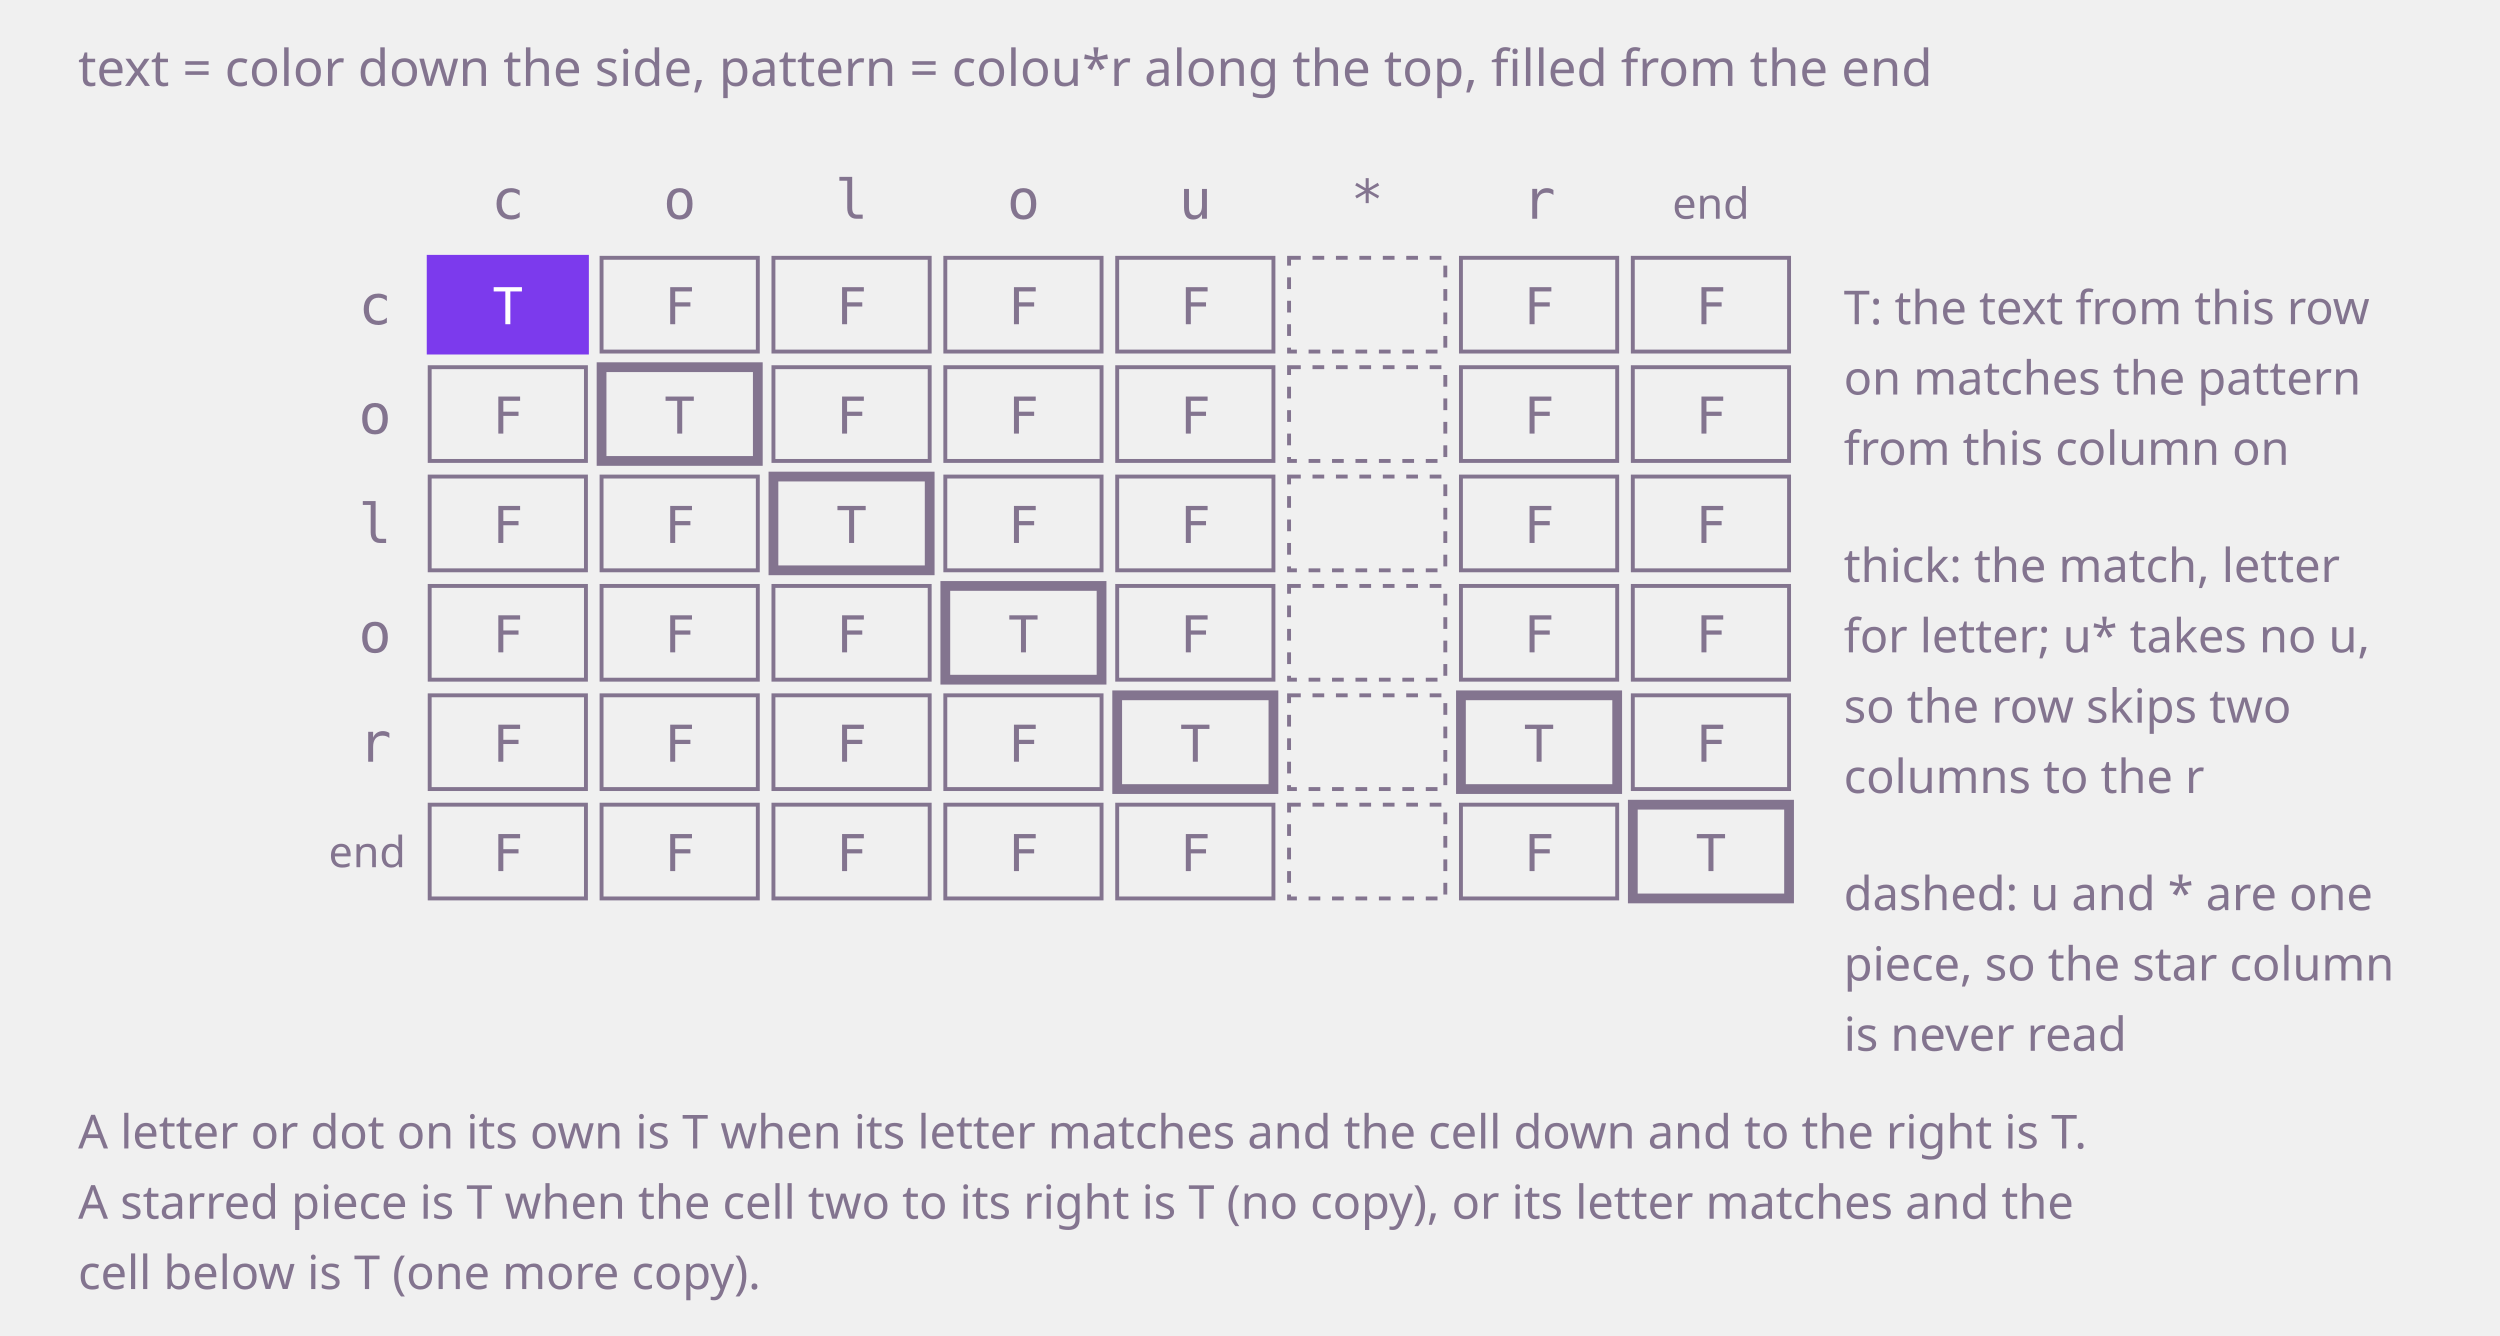
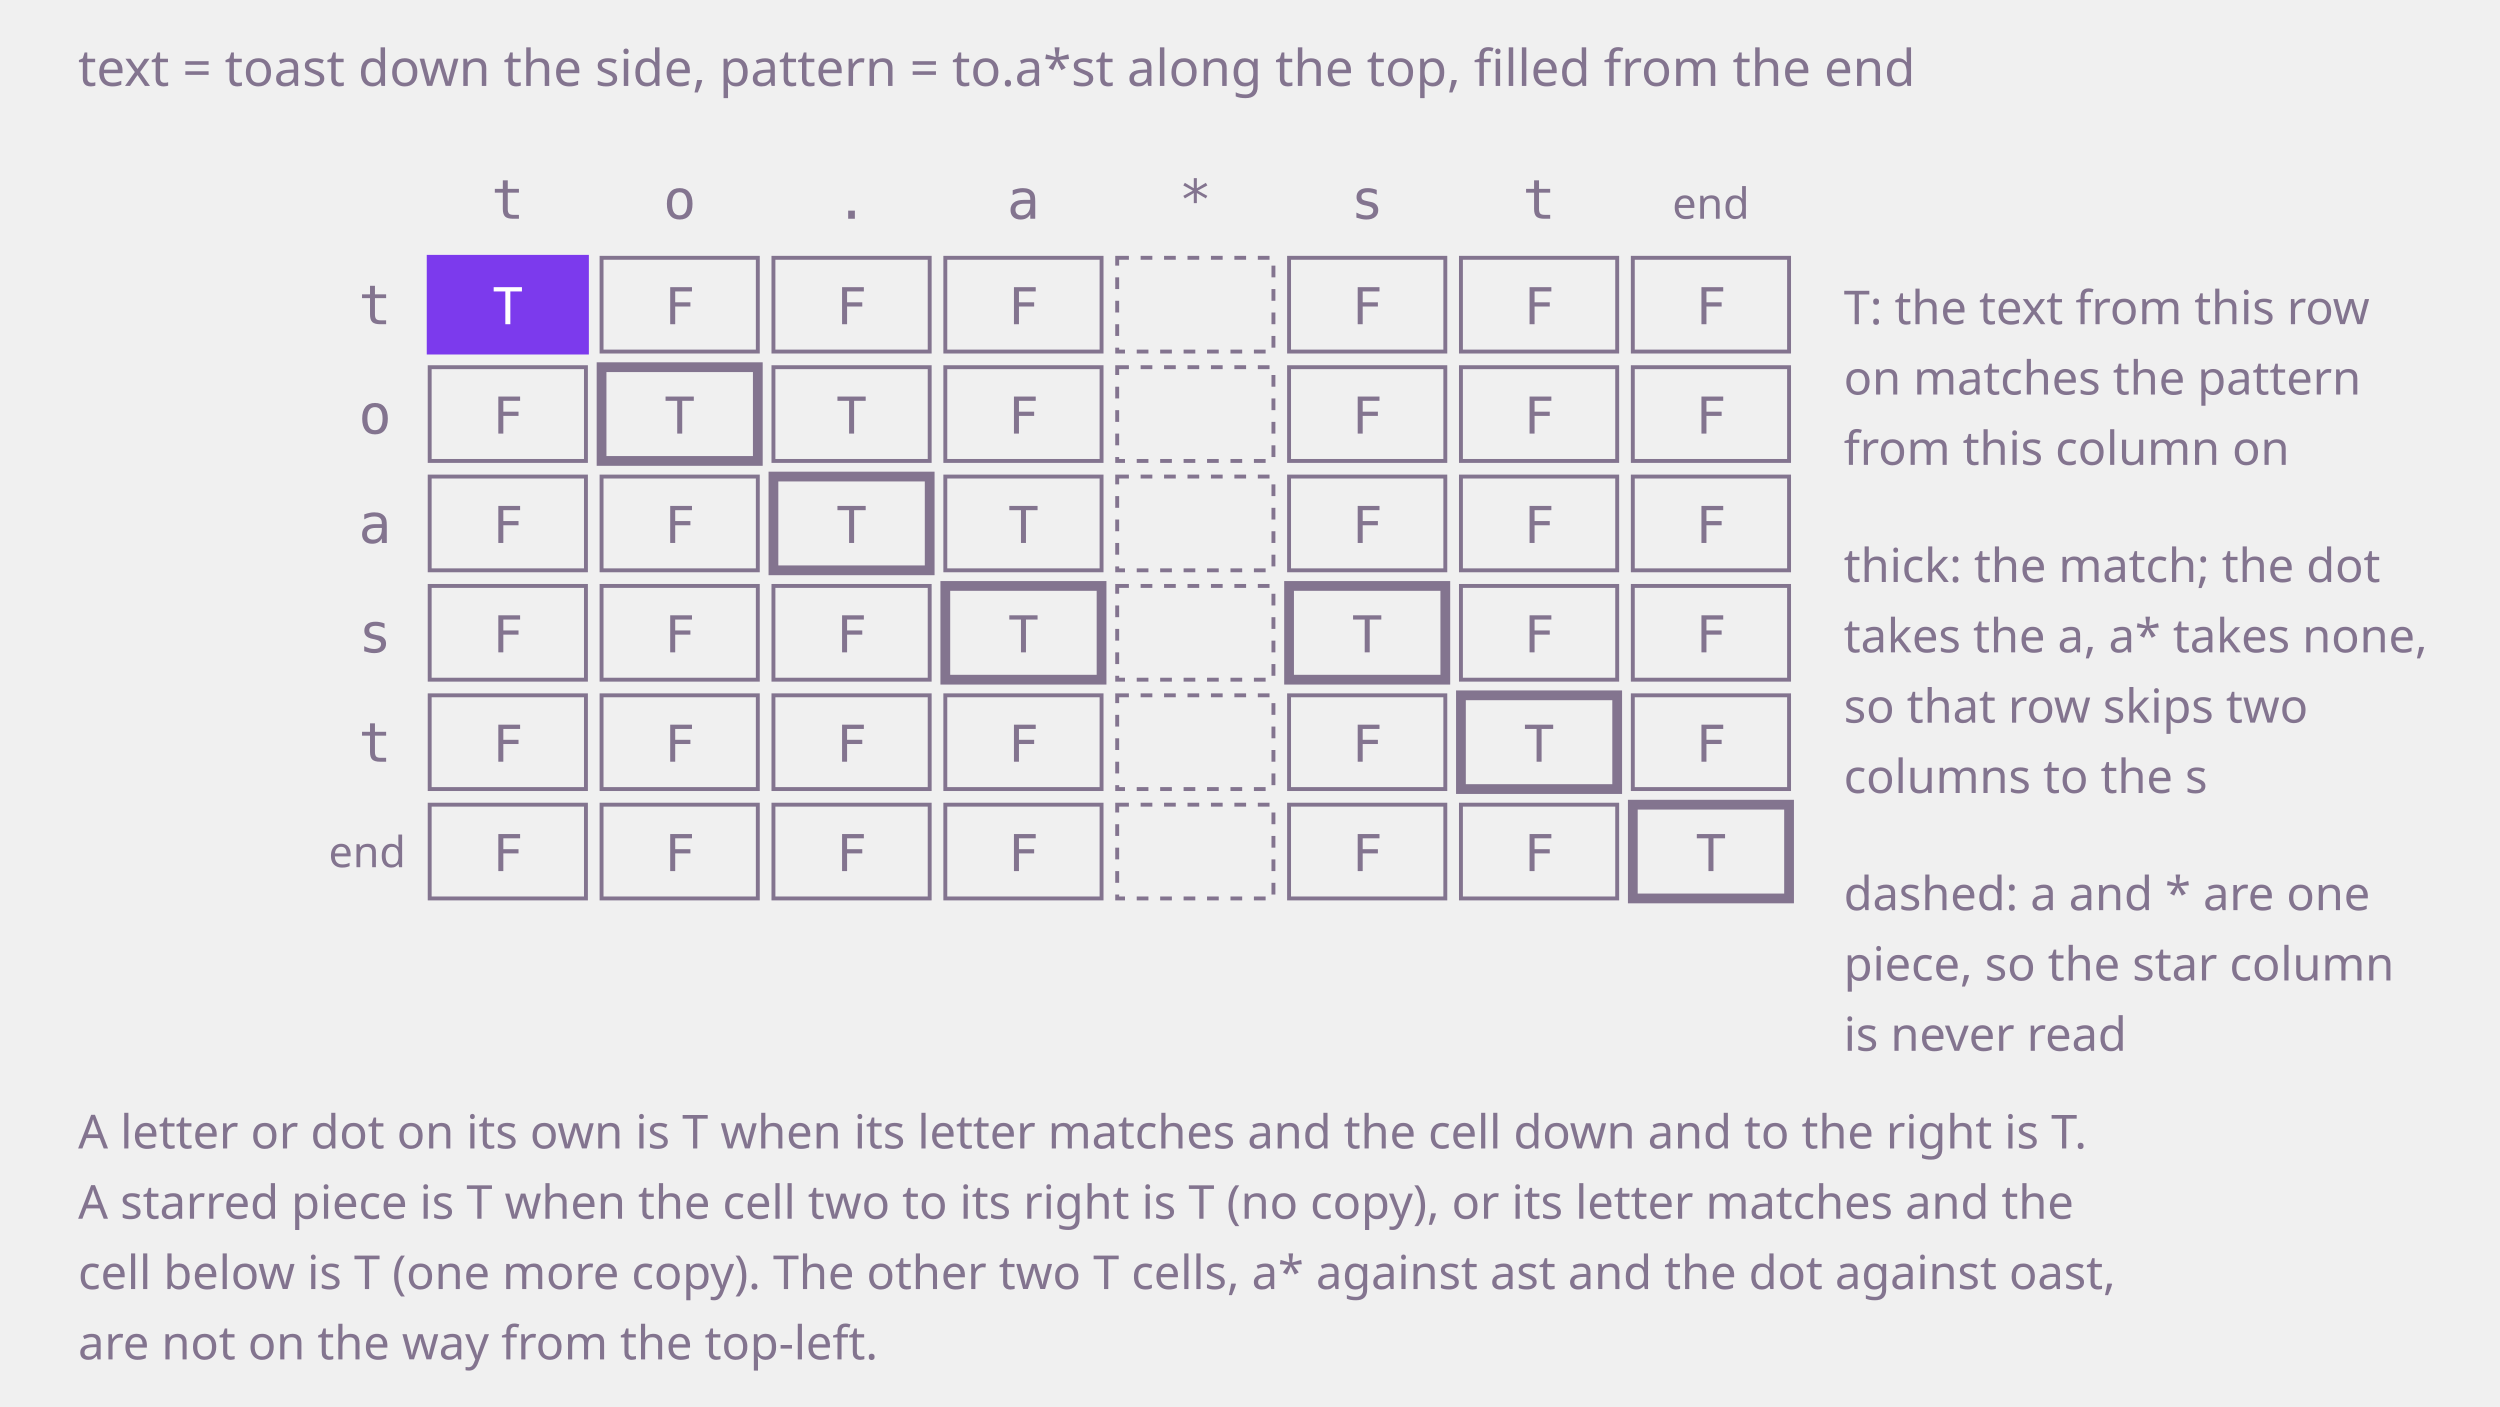
- <svg xmlns="http://www.w3.org/2000/svg" viewBox="0 0 640 342" width="640" height="342" role="img">
-   <text x="20" y="22" font-family="Hanken Grotesk, Segoe UI, sans-serif" font-size="13" fill="#83748f">text = color down the side, pattern = colou*r along the top, filled from the end</text>
+ <svg xmlns="http://www.w3.org/2000/svg" viewBox="0 0 640 360" width="640" height="360" role="img">
+   <text x="20" y="22" font-family="Hanken Grotesk, Segoe UI, sans-serif" font-size="13" fill="#83748f">text = toast down the side, pattern = to.a*st along the top, filled from the end</text>
  <g font-family="JetBrains Mono, Consolas, monospace" font-size="14" fill="#83748f" text-anchor="middle">
-     <text x="130" y="56">c</text>
+     <text x="130" y="56">t</text>
    <text x="174" y="56">o</text>
-     <text x="218" y="56">l</text>
-     <text x="262" y="56">o</text>
-     <text x="306" y="56">u</text>
-     <text x="350" y="56">*</text>
-     <text x="394" y="56">r</text>
-     <text x="96" y="83">c</text>
+     <text x="218" y="56">.</text>
+     <text x="262" y="56">a</text>
+     <text x="306" y="56">*</text>
+     <text x="350" y="56">s</text>
+     <text x="394" y="56">t</text>
+     <text x="96" y="83">t</text>
    <text x="96" y="111">o</text>
-     <text x="96" y="139">l</text>
-     <text x="96" y="167">o</text>
-     <text x="96" y="195">r</text>
+     <text x="96" y="139">a</text>
+     <text x="96" y="167">s</text>
+     <text x="96" y="195">t</text>
  </g>
  <g font-family="Hanken Grotesk, Segoe UI, sans-serif" font-size="11" fill="#83748f" text-anchor="middle">
    <text x="438" y="56">end</text>
    <text x="94" y="222">end</text>
  </g>
  <g fill="none" stroke="#83748f" stroke-width="1">
    <rect x="154" y="66" width="40" height="24" />
    <rect x="198" y="66" width="40" height="24" />
    <rect x="242" y="66" width="40" height="24" />
-     <rect x="286" y="66" width="40" height="24" />
+     <rect x="330" y="66" width="40" height="24" />
    <rect x="374" y="66" width="40" height="24" />
    <rect x="418" y="66" width="40" height="24" />
    <rect x="110" y="94" width="40" height="24" />
    <rect x="198" y="94" width="40" height="24" />
    <rect x="242" y="94" width="40" height="24" />
-     <rect x="286" y="94" width="40" height="24" />
+     <rect x="330" y="94" width="40" height="24" />
    <rect x="374" y="94" width="40" height="24" />
    <rect x="418" y="94" width="40" height="24" />
    <rect x="110" y="122" width="40" height="24" />
    <rect x="154" y="122" width="40" height="24" />
    <rect x="242" y="122" width="40" height="24" />
-     <rect x="286" y="122" width="40" height="24" />
+     <rect x="330" y="122" width="40" height="24" />
    <rect x="374" y="122" width="40" height="24" />
    <rect x="418" y="122" width="40" height="24" />
    <rect x="110" y="150" width="40" height="24" />
    <rect x="154" y="150" width="40" height="24" />
    <rect x="198" y="150" width="40" height="24" />
-     <rect x="286" y="150" width="40" height="24" />
    <rect x="374" y="150" width="40" height="24" />
    <rect x="418" y="150" width="40" height="24" />
    <rect x="110" y="178" width="40" height="24" />
    <rect x="154" y="178" width="40" height="24" />
    <rect x="198" y="178" width="40" height="24" />
    <rect x="242" y="178" width="40" height="24" />
+     <rect x="330" y="178" width="40" height="24" />
    <rect x="418" y="178" width="40" height="24" />
    <rect x="110" y="206" width="40" height="24" />
    <rect x="154" y="206" width="40" height="24" />
    <rect x="198" y="206" width="40" height="24" />
    <rect x="242" y="206" width="40" height="24" />
-     <rect x="286" y="206" width="40" height="24" />
+     <rect x="330" y="206" width="40" height="24" />
    <rect x="374" y="206" width="40" height="24" />
  </g>
  <g fill="none" stroke="#83748f" stroke-width="1" stroke-dasharray="3 3">
-     <rect x="330" y="66" width="40" height="24" />
-     <rect x="330" y="94" width="40" height="24" />
-     <rect x="330" y="122" width="40" height="24" />
-     <rect x="330" y="150" width="40" height="24" />
-     <rect x="330" y="178" width="40" height="24" />
-     <rect x="330" y="206" width="40" height="24" />
+     <rect x="286" y="66" width="40" height="24" />
+     <rect x="286" y="94" width="40" height="24" />
+     <rect x="286" y="122" width="40" height="24" />
+     <rect x="286" y="150" width="40" height="24" />
+     <rect x="286" y="178" width="40" height="24" />
+     <rect x="286" y="206" width="40" height="24" />
  </g>
  <g fill="none" stroke="#83748f" stroke-width="2.5">
    <rect x="154" y="94" width="40" height="24" />
    <rect x="198" y="122" width="40" height="24" />
    <rect x="242" y="150" width="40" height="24" />
-     <rect x="286" y="178" width="40" height="24" />
+     <rect x="330" y="150" width="40" height="24" />
    <rect x="374" y="178" width="40" height="24" />
    <rect x="418" y="206" width="40" height="24" />
  </g>
  <rect x="110" y="66" width="40" height="24" fill="#7c3aed" stroke="#7c3aed" stroke-width="1.5" />
  <g font-family="JetBrains Mono, Consolas, monospace" font-size="13" fill="#83748f" text-anchor="middle">
    <text x="130" y="83" fill="#ffffff">T</text>
    <text x="174" y="83">F</text>
    <text x="218" y="83">F</text>
    <text x="262" y="83">F</text>
-     <text x="306" y="83">F</text>
+     <text x="350" y="83">F</text>
    <text x="394" y="83">F</text>
    <text x="438" y="83">F</text>
    <text x="130" y="111">F</text>
    <text x="174" y="111">T</text>
-     <text x="218" y="111">F</text>
+     <text x="218" y="111">T</text>
    <text x="262" y="111">F</text>
-     <text x="306" y="111">F</text>
+     <text x="350" y="111">F</text>
    <text x="394" y="111">F</text>
    <text x="438" y="111">F</text>
    <text x="130" y="139">F</text>
    <text x="174" y="139">F</text>
    <text x="218" y="139">T</text>
-     <text x="262" y="139">F</text>
-     <text x="306" y="139">F</text>
+     <text x="262" y="139">T</text>
+     <text x="350" y="139">F</text>
    <text x="394" y="139">F</text>
    <text x="438" y="139">F</text>
    <text x="130" y="167">F</text>
    <text x="174" y="167">F</text>
    <text x="218" y="167">F</text>
    <text x="262" y="167">T</text>
-     <text x="306" y="167">F</text>
+     <text x="350" y="167">T</text>
    <text x="394" y="167">F</text>
    <text x="438" y="167">F</text>
    <text x="130" y="195">F</text>
    <text x="174" y="195">F</text>
    <text x="218" y="195">F</text>
    <text x="262" y="195">F</text>
-     <text x="306" y="195">T</text>
+     <text x="350" y="195">F</text>
    <text x="394" y="195">T</text>
    <text x="438" y="195">F</text>
    <text x="130" y="223">F</text>
    <text x="174" y="223">F</text>
    <text x="218" y="223">F</text>
    <text x="262" y="223">F</text>
-     <text x="306" y="223">F</text>
+     <text x="350" y="223">F</text>
    <text x="394" y="223">F</text>
    <text x="438" y="223">T</text>
  </g>
  <g font-family="Hanken Grotesk, Segoe UI, sans-serif" font-size="12" fill="#83748f">
    <text x="472" y="83">T: the text from this row</text>
    <text x="472" y="101">on matches the pattern</text>
    <text x="472" y="119">from this column on</text>
-     <text x="472" y="149">thick: the match, letter</text>
-     <text x="472" y="167">for letter; u* takes no u,</text>
-     <text x="472" y="185">so the row skips two</text>
-     <text x="472" y="203">columns to the r</text>
-     <text x="472" y="233">dashed: u and * are one</text>
+     <text x="472" y="149">thick: the match; the dot</text>
+     <text x="472" y="167">takes the a, a* takes none,</text>
+     <text x="472" y="185">so that row skips two</text>
+     <text x="472" y="203">columns to the s</text>
+     <text x="472" y="233">dashed: a and * are one</text>
    <text x="472" y="251">piece, so the star column</text>
    <text x="472" y="269">is never read</text>
  </g>
  <g font-family="Hanken Grotesk, Segoe UI, sans-serif" font-size="12" fill="#83748f">
    <text x="20" y="294">A letter or dot on its own is T when its letter matches and the cell down and to the right is T.</text>
    <text x="20" y="312">A starred piece is T when the cell two to its right is T (no copy), or its letter matches and the</text>
-     <text x="20" y="330">cell below is T (one more copy).</text>
+     <text x="20" y="330">cell below is T (one more copy). The other two T cells, a* against ast and the dot against oast,</text>
+     <text x="20" y="348">are not on the way from the top-left.</text>
  </g>
</svg>
